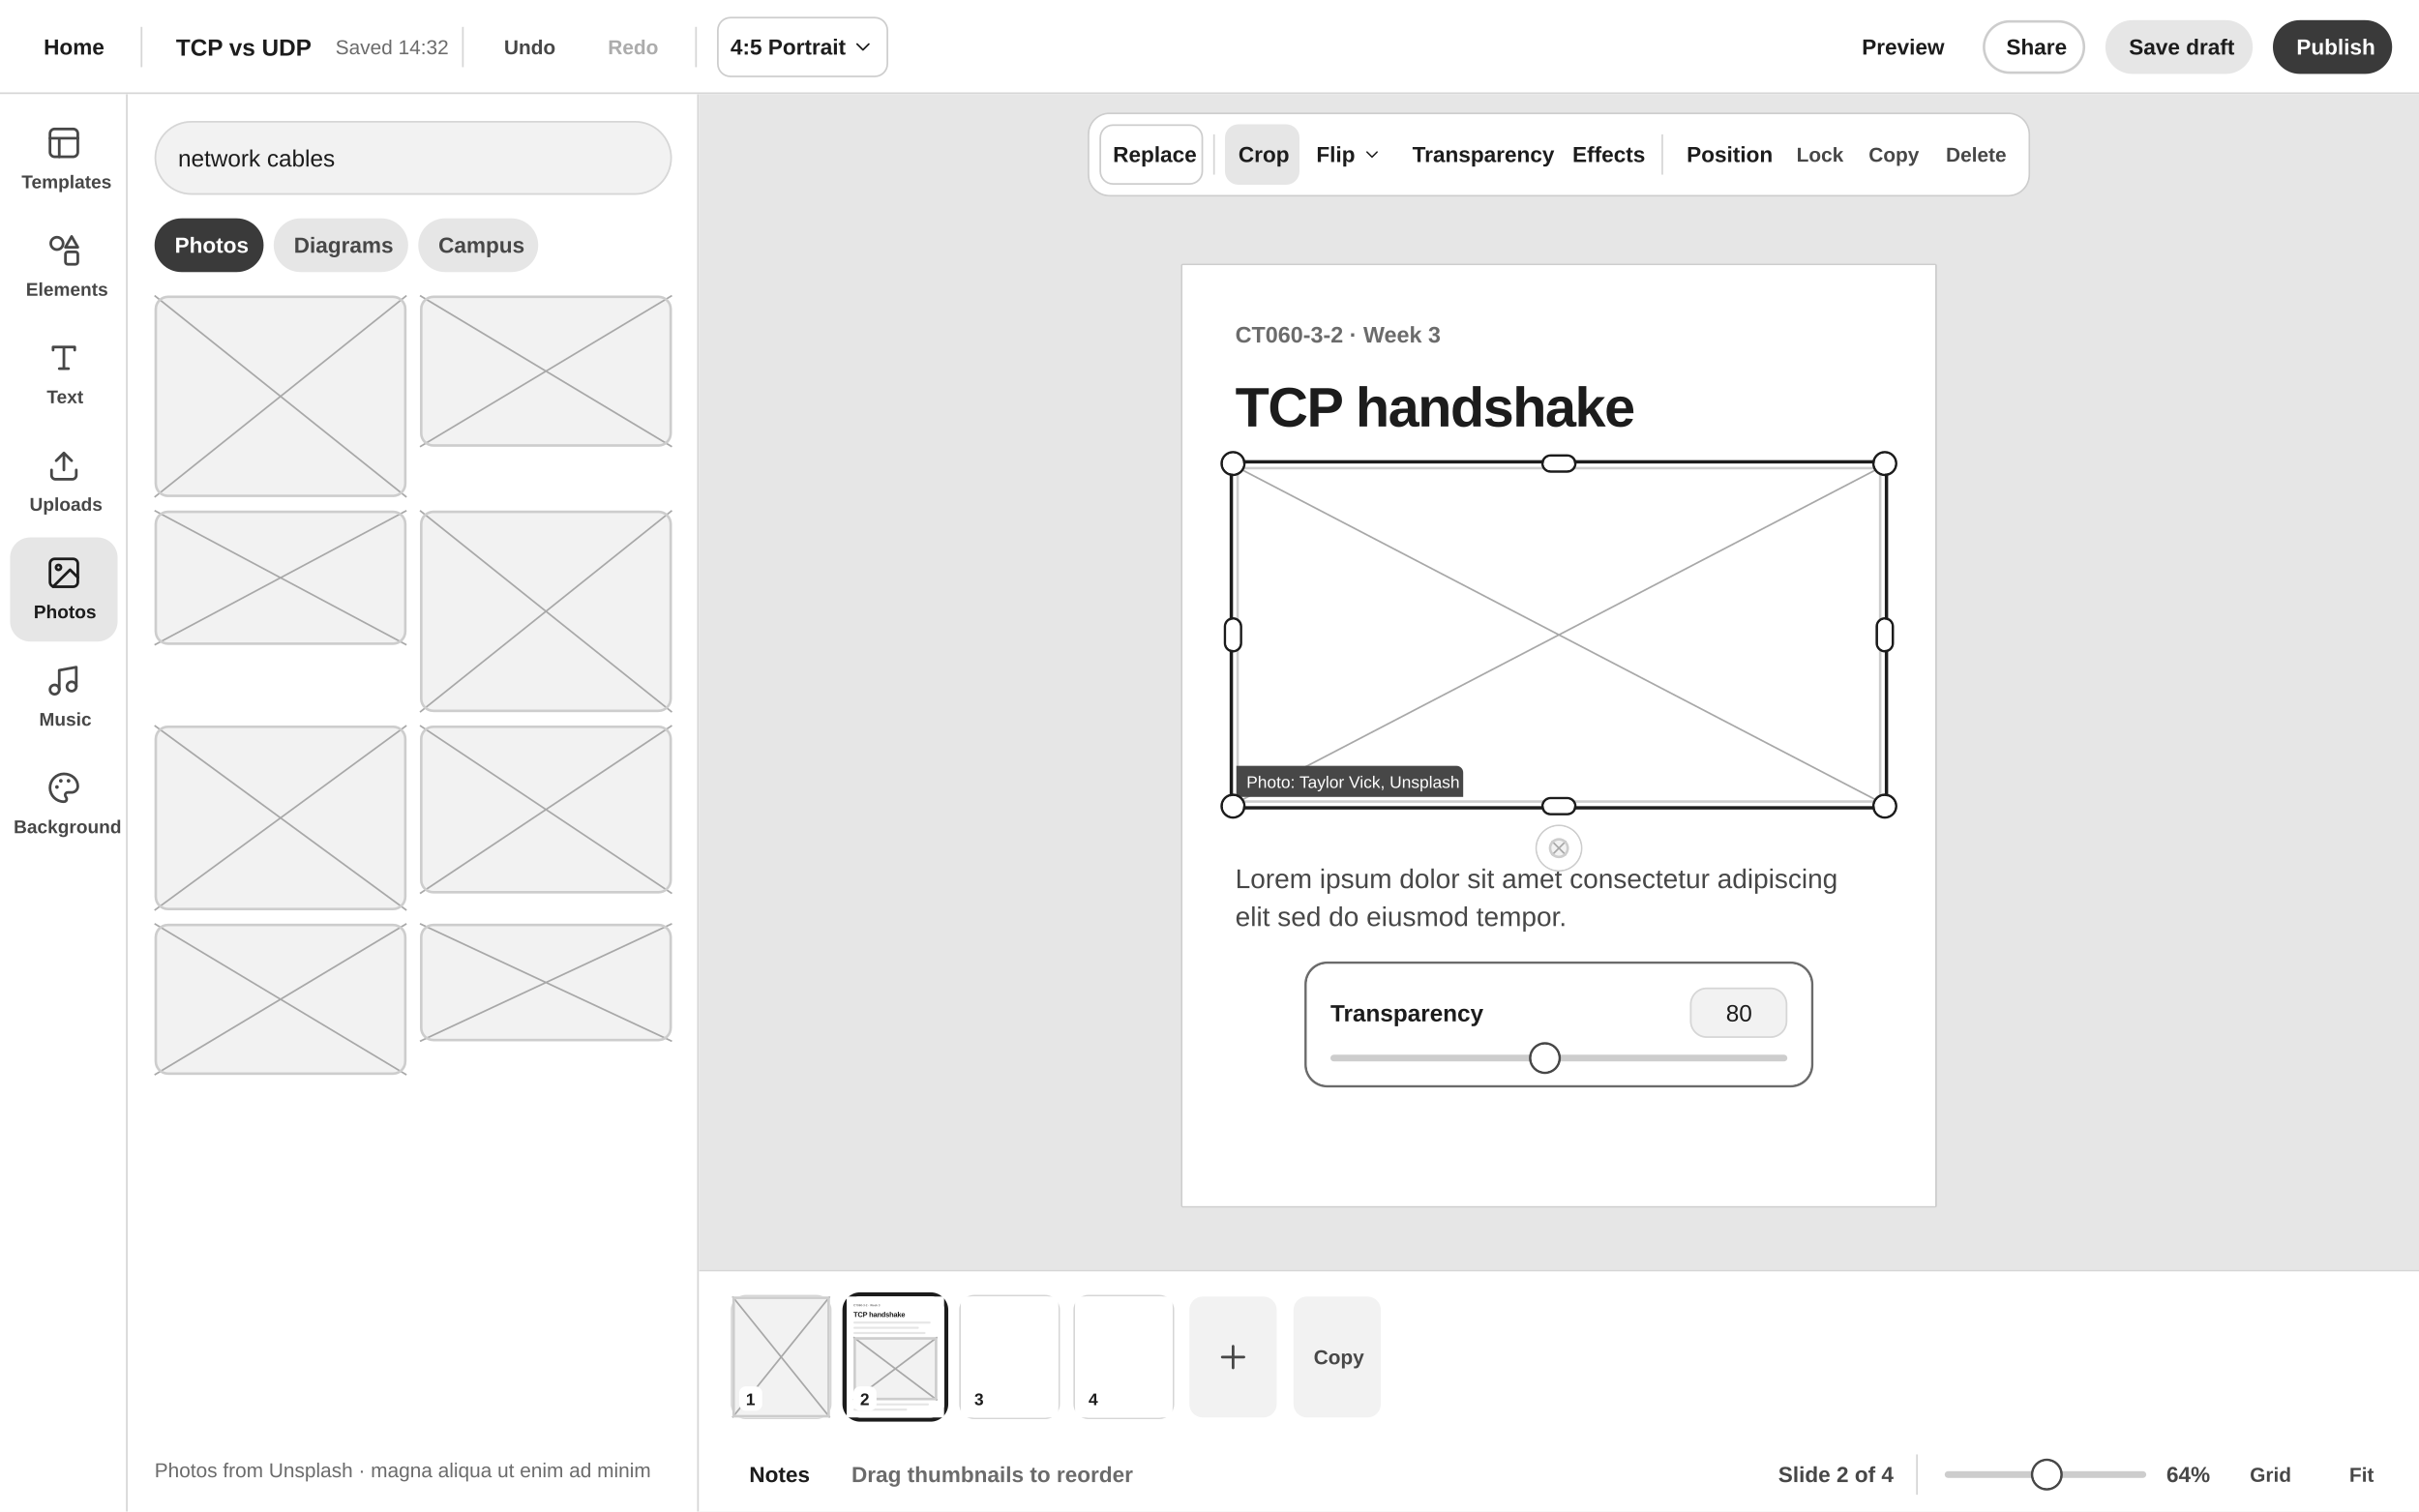
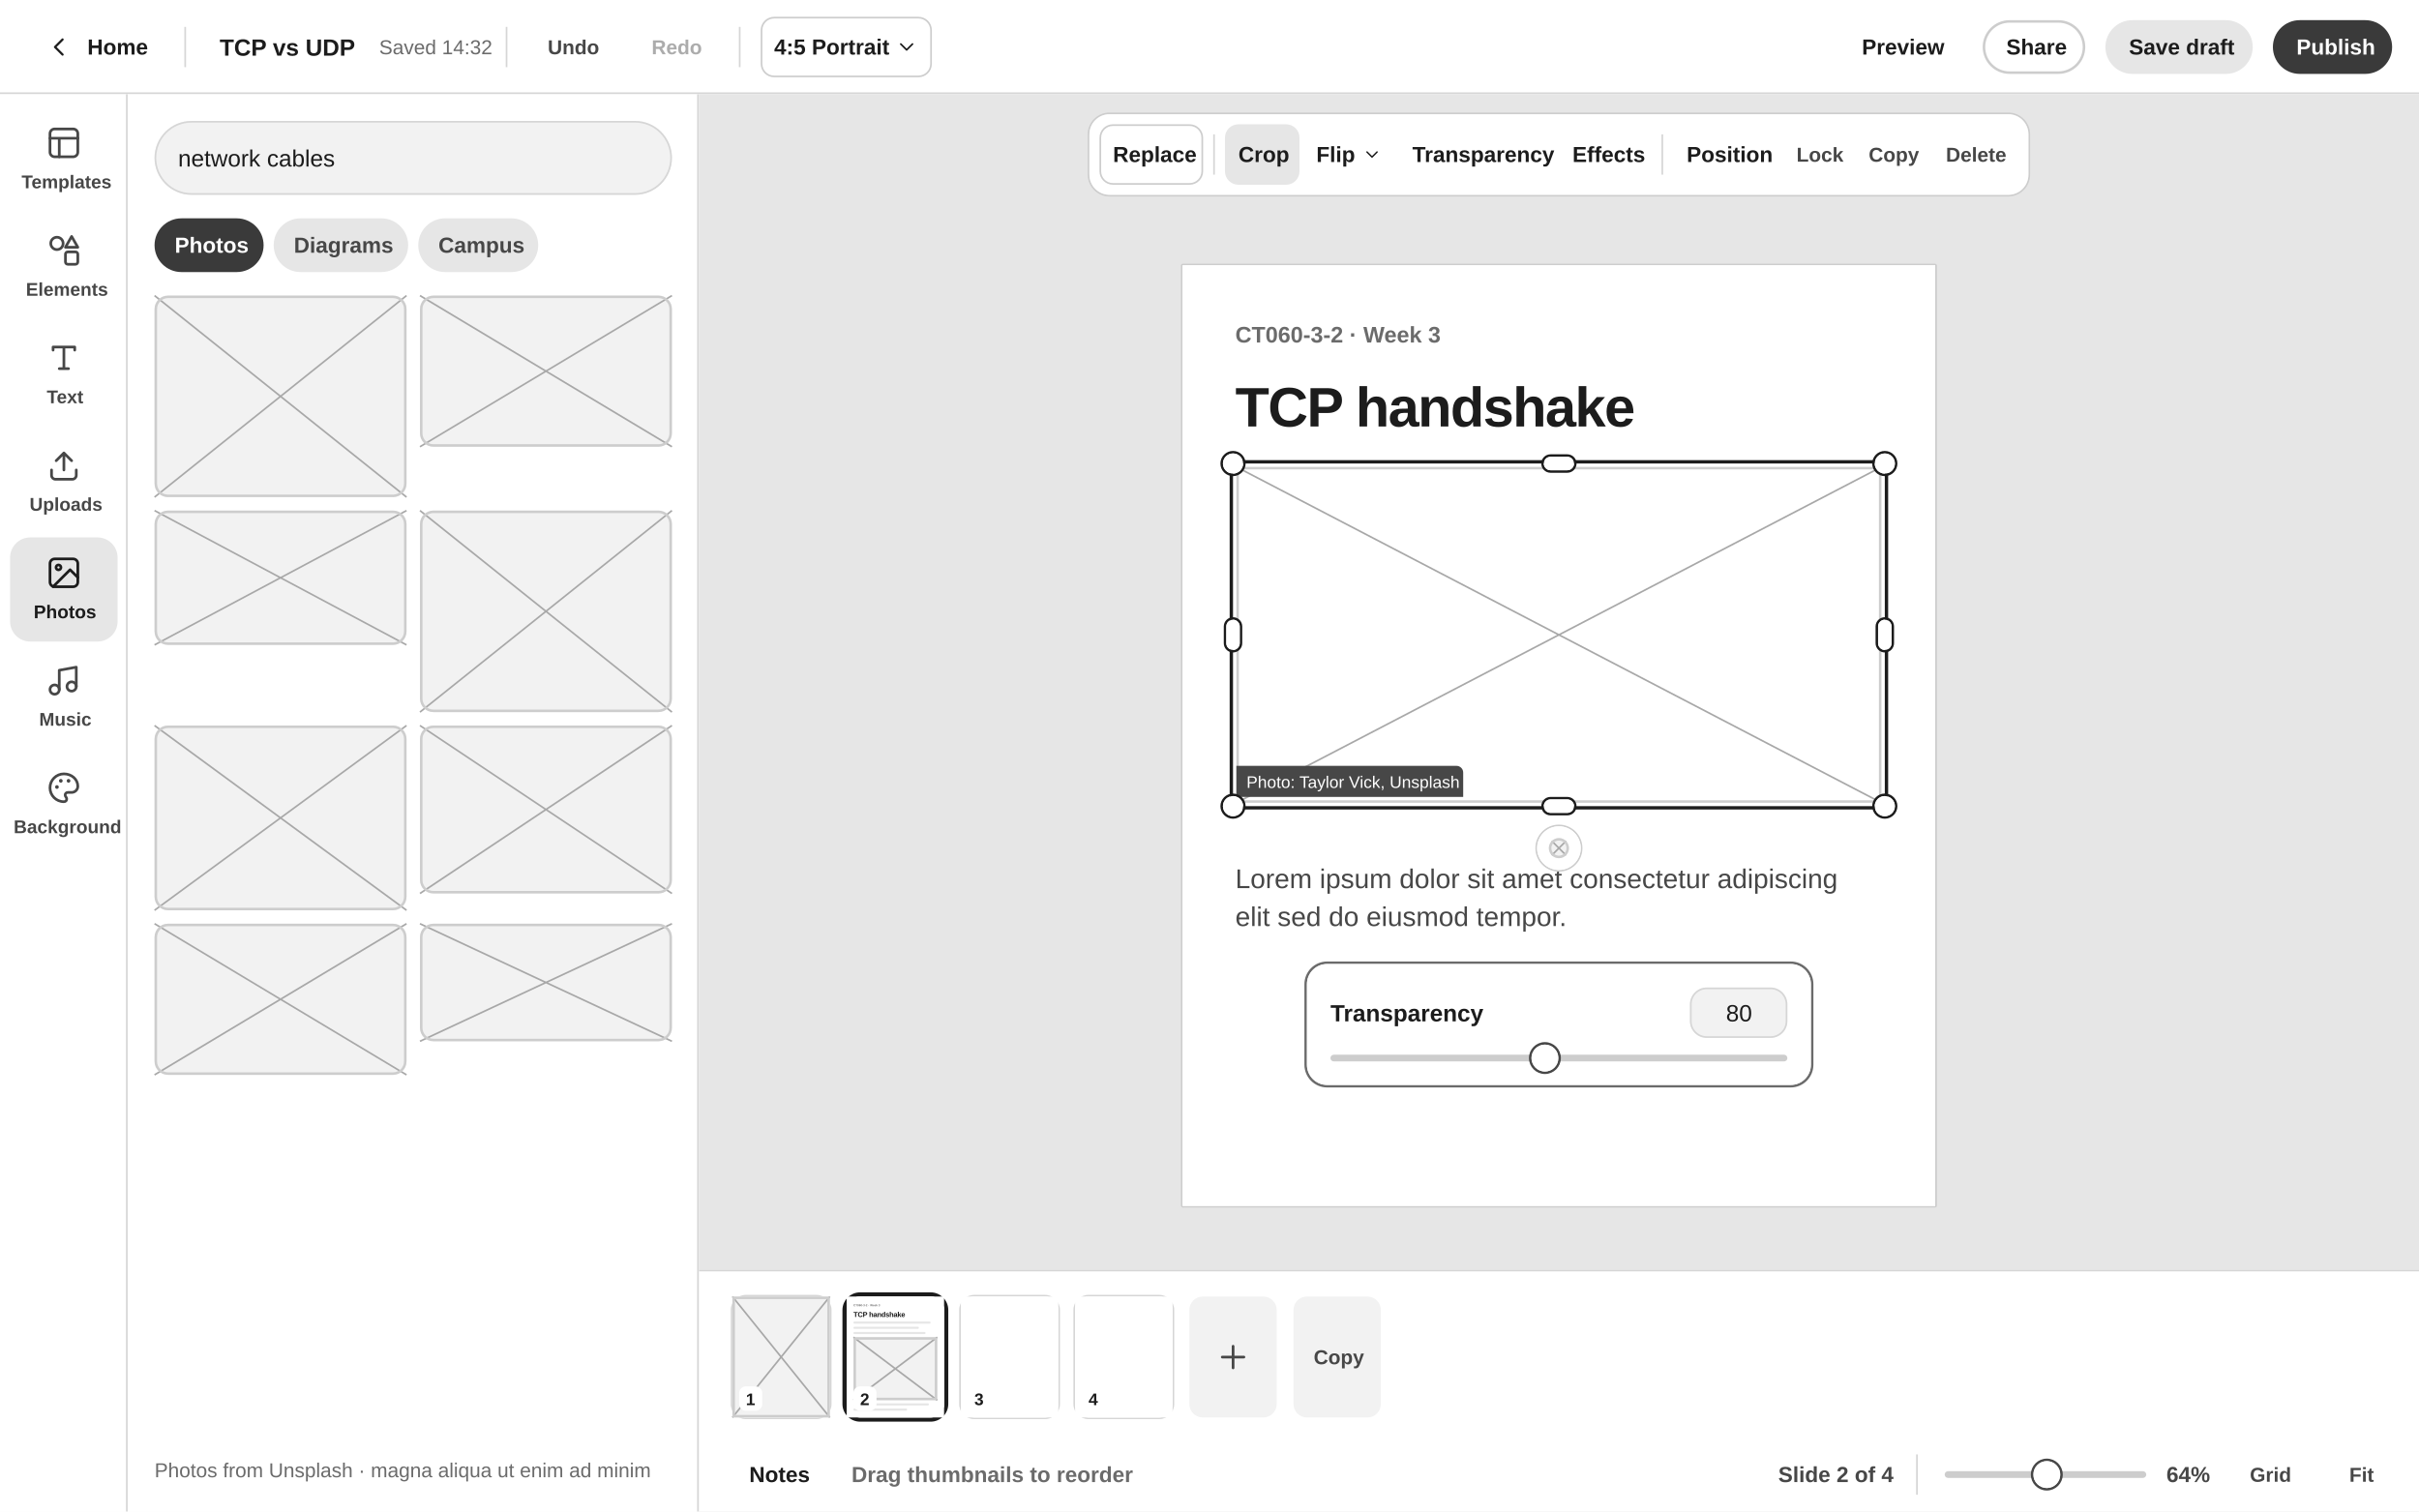
<svg xmlns="http://www.w3.org/2000/svg" width="1440" height="900" viewBox="0 0 1440 900" font-family="Segoe UI, Arial, sans-serif">
  <defs />
  <rect width="1440" height="900" fill="#ffffff" />
  <rect x="0" y="0" width="1440" height="900" fill="#ffffff" />
  <g id="ws-1">
    <rect x="416" y="56" width="1024" height="844" fill="#e6e6e6" />
    <g id="board-2">
      <rect x="703.5" y="157.5" width="449" height="561" rx="0.5" fill="none" stroke="#cdcdcd" stroke-width="1" />
      <rect x="704" y="158" width="448" height="560" fill="#ffffff" />
      <rect x="704" y="158" width="448" height="560" fill="#ffffff" />
      <text x="735.36" y="203.94" font-size="13.44" font-weight="600" fill="#6b6b6b">CT060-3-2 · Week 3</text>
      <text x="735.36" y="253.93" font-size="33.15" font-weight="700" letter-spacing="-0.83" fill="#1c1c1c">TCP handshake</text>
      <text x="735.36" y="528.82" font-size="16.13" fill="#474747">Lorem ipsum dolor sit amet consectetur adipiscing</text>
      <text x="735.36" y="551.38" font-size="16.13" fill="#474747">elit sed do eiusmod tempor.</text>
    </g>
    <rect x="736" y="278" width="384" height="200" fill="#ffffff" />
    <path d="M736 278L1120 478M1120 278L736 478" fill="none" stroke="#a8a8a8" stroke-width="1" />
    <rect x="736.75" y="278.75" width="382.5" height="198.5" fill="none" stroke="#cdcdcd" stroke-width="1.5" />
    <path d="M736 456H867.02A4 4 0 0 1 871.02 460V474.5H736V456Z" fill="#474747" />
    <text x="742" y="469.15" font-size="10" fill="#ffffff">Photo: Taylor Vick, Unsplash</text>
    <rect x="733" y="275" width="390" height="206" rx="3" fill="none" stroke="#1c1c1c" stroke-width="2" />
    <rect x="727.25" y="269.25" width="13.5" height="13.5" rx="6.75" fill="none" stroke="#1c1c1c" stroke-width="1.5" />
    <rect x="728" y="270" width="12" height="12" rx="6" fill="#ffffff" />
    <rect x="1115.25" y="269.25" width="13.5" height="13.5" rx="6.75" fill="none" stroke="#1c1c1c" stroke-width="1.5" />
    <rect x="1116" y="270" width="12" height="12" rx="6" fill="#ffffff" />
    <rect x="727.25" y="473.25" width="13.5" height="13.5" rx="6.75" fill="none" stroke="#1c1c1c" stroke-width="1.5" />
    <rect x="728" y="474" width="12" height="12" rx="6" fill="#ffffff" />
    <rect x="1115.25" y="473.25" width="13.5" height="13.5" rx="6.75" fill="none" stroke="#1c1c1c" stroke-width="1.5" />
    <rect x="1116" y="474" width="12" height="12" rx="6" fill="#ffffff" />
    <rect x="729.25" y="368.25" width="9.5" height="19.5" rx="4.75" fill="none" stroke="#1c1c1c" stroke-width="1.5" />
    <rect x="730" y="369" width="8" height="18" rx="4" fill="#ffffff" />
    <rect x="1117.25" y="368.25" width="9.5" height="19.5" rx="4.75" fill="none" stroke="#1c1c1c" stroke-width="1.5" />
    <rect x="1118" y="369" width="8" height="18" rx="4" fill="#ffffff" />
    <rect x="918.25" y="271.25" width="19.5" height="9.5" rx="4.75" fill="none" stroke="#1c1c1c" stroke-width="1.5" />
    <rect x="919" y="272" width="18" height="8" rx="4" fill="#ffffff" />
    <rect x="918.25" y="475.25" width="19.5" height="9.5" rx="4.75" fill="none" stroke="#1c1c1c" stroke-width="1.5" />
    <rect x="919" y="476" width="18" height="8" rx="4" fill="#ffffff" />
    <rect x="914.5" y="491.5" width="27" height="27" rx="13.5" fill="none" stroke="#cdcdcd" stroke-width="1" />
    <rect x="915" y="492" width="26" height="26" rx="13" fill="#ffffff" />
    <rect x="922" y="499" width="12" height="12" rx="6" fill="#f2f2f2" />
    <path d="M923.76 500.76L932.24 509.24M932.24 500.76L923.76 509.24" fill="none" stroke="#a8a8a8" stroke-width="1" />
    <rect x="922.75" y="499.75" width="10.5" height="10.5" rx="5.25" fill="none" stroke="#cdcdcd" stroke-width="1.5" />
    <rect x="648" y="67.5" width="560" height="49" rx="12.5" fill="none" stroke="#cdcdcd" stroke-width="1" />
    <rect x="648.5" y="68" width="559" height="48" rx="12" fill="#ffffff" />
    <rect x="655" y="74.5" width="60.7" height="35" rx="7.5" fill="none" stroke="#cdcdcd" stroke-width="1" />
    <text x="662.5" y="96.47" font-size="13" font-weight="600" fill="#1c1c1c">Replace</text>
    <rect x="722.2" y="80" width="1" height="24" fill="#d6d6d6" />
    <rect x="729.2" y="74" width="44.38" height="36" rx="8" fill="#e6e6e6" />
    <text x="737.2" y="96.47" font-size="13" font-weight="600" fill="#1c1c1c">Crop</text>
    <text x="783.58" y="96.47" font-size="13" font-weight="600" fill="#1c1c1c">Flip</text>
    <g transform="translate(810.75 86) scale(0.5)" fill="none" stroke="#1c1c1c" stroke-width="1.75" stroke-linecap="round" stroke-linejoin="round">
      <path d="m6 9 6 6 6-6" />
    </g>
    <text x="840.75" y="96.47" font-size="13" font-weight="600" fill="#1c1c1c">Transparency</text>
    <text x="936.03" y="96.47" font-size="13" font-weight="600" fill="#1c1c1c">Effects</text>
    <rect x="989.05" y="80" width="1" height="24" fill="#d6d6d6" />
    <text x="1004.05" y="96.47" font-size="13" font-weight="600" fill="#1c1c1c">Position</text>
    <text x="1069.42" y="96.28" font-size="12" font-weight="600" fill="#474747">Lock</text>
    <text x="1112.41" y="96.28" font-size="12" font-weight="600" fill="#474747">Copy</text>
    <text x="1158.36" y="96.28" font-size="12" font-weight="600" fill="#474747">Delete</text>
    <g id="pop-3">
      <rect x="777.25" y="573.25" width="301.5" height="73.5" rx="12.75" fill="none" stroke="#6b6b6b" stroke-width="1.5" />
      <rect x="778" y="574" width="300" height="72" rx="12" fill="#ffffff" />
      <text x="792" y="608.15" font-size="14" font-weight="600" fill="#1c1c1c">Transparency</text>
      <rect x="1006" y="588" width="58" height="30" rx="10" fill="#f2f2f2" />
      <rect x="1006.5" y="588.5" width="57" height="29" rx="9.5" fill="none" stroke="#d6d6d6" stroke-width="1" />
      <text x="1027.45" y="608.15" font-size="14" fill="#1c1c1c">80</text>
      <rect x="792" y="628" width="272" height="4" rx="2" fill="#cdcdcd" />
      <rect x="910.92" y="621.25" width="17.5" height="17.5" rx="8.75" fill="none" stroke="#474747" stroke-width="1.5" />
      <rect x="911.67" y="622" width="16" height="16" rx="8" fill="#ffffff" />
    </g>
  </g>
  <g id="ebot-4">
    <rect x="416" y="756" width="1024" height="144" fill="#ffffff" />
    <rect x="416" y="756" width="1024" height="1" fill="#d6d6d6" />
    <rect x="435.5" y="771.5" width="59" height="73" rx="8.5" fill="none" stroke="#d6d6d6" stroke-width="1" />
    <rect x="436" y="772" width="58" height="72" rx="8" fill="#ffffff" />
    <rect x="436" y="772" width="58" height="72" fill="#ffffff" />
    <rect x="436" y="772" width="58" height="72" fill="#f2f2f2" />
    <path d="M436 772L494 844M494 772L436 844" fill="none" stroke="#a8a8a8" stroke-width="1" />
    <rect x="436.75" y="772.75" width="56.5" height="70.5" fill="none" stroke="#cdcdcd" stroke-width="1.5" />
    <rect x="440" y="825.5" width="13.77" height="14.5" rx="4" fill="#ffffff" />
    <text x="444" y="836.65" font-size="10" font-weight="700" fill="#1c1c1c">1</text>
    <rect x="502.75" y="770.75" width="60.5" height="74.5" rx="9.25" fill="none" stroke="#1c1c1c" stroke-width="2.5" />
    <rect x="504" y="772" width="58" height="72" rx="8" fill="#ffffff" />
    <rect x="504" y="772" width="58" height="72" fill="#ffffff" />
    <text x="508.05" y="777.77" font-size="1.74" font-weight="600" fill="#6b6b6b">CT060-3-2 · Week 3</text>
    <text x="508.05" y="784.17" font-size="4.29" font-weight="700" letter-spacing="-0.11" fill="#1c1c1c">TCP handshake</text>
    <rect x="508.05" y="786.88" width="45.91" height="1.27" rx="0.58" fill="#e6e6e6" />
    <rect x="508.05" y="789.98" width="38.92" height="1.27" rx="0.58" fill="#e6e6e6" />
    <rect x="508.05" y="793.09" width="42.91" height="1.27" rx="0.58" fill="#e6e6e6" />
    <rect x="508.05" y="796.2" width="49.91" height="37.53" rx="1.16" fill="#f2f2f2" />
    <path d="M508.05 796.2L557.95 833.73M557.95 796.2L508.05 833.73" fill="none" stroke="#a8a8a8" stroke-width="1" />
    <rect x="508.8" y="796.95" width="48.41" height="36.03" rx="0.41" fill="none" stroke="#cdcdcd" stroke-width="1.5" />
    <rect x="508.05" y="835.58" width="44.91" height="1.27" rx="0.58" fill="#e6e6e6" />
    <rect x="508.05" y="838.69" width="31.94" height="1.27" rx="0.58" fill="#e6e6e6" />
    <rect x="508" y="825.5" width="13.77" height="14.5" rx="4" fill="#ffffff" />
    <text x="512" y="836.65" font-size="10" font-weight="700" fill="#1c1c1c">2</text>
    <rect x="571.5" y="771.5" width="59" height="73" rx="8.5" fill="none" stroke="#d6d6d6" stroke-width="1" />
    <rect x="572" y="772" width="58" height="72" rx="8" fill="#ffffff" />
    <rect x="572" y="772" width="58" height="72" fill="#ffffff" />
    <rect x="576" y="825.5" width="13.77" height="14.5" rx="4" fill="#ffffff" />
    <text x="580" y="836.65" font-size="10" font-weight="700" fill="#1c1c1c">3</text>
    <rect x="639.5" y="771.5" width="59" height="73" rx="8.5" fill="none" stroke="#d6d6d6" stroke-width="1" />
    <rect x="640" y="772" width="58" height="72" rx="8" fill="#ffffff" />
    <rect x="640" y="772" width="58" height="72" fill="#ffffff" />
    <rect x="644" y="825.5" width="13.77" height="14.5" rx="4" fill="#ffffff" />
    <text x="648" y="836.65" font-size="10" font-weight="700" fill="#1c1c1c">4</text>
    <rect x="708" y="772" width="52" height="72" rx="8" fill="#f2f2f2" />
    <g transform="translate(723 797) scale(0.92)" fill="none" stroke="#474747" stroke-width="1.75" stroke-linecap="round" stroke-linejoin="round">
      <path d="M12 5v14M5 12h14" />
    </g>
    <rect x="770" y="772" width="52" height="72" rx="8" fill="#f2f2f2" />
    <text x="782.02" y="812.28" font-size="12" font-weight="600" fill="#474747">Copy</text>
    <text x="446" y="882.47" font-size="13" font-weight="600" fill="#1c1c1c">Notes</text>
    <text x="506.88" y="882.47" font-size="13" font-weight="600" fill="#6b6b6b">Drag thumbnails to reorder</text>
    <text x="1058.56" y="882.47" font-size="13" font-weight="600" fill="#474747">Slide 2 of 4</text>
    <rect x="1140.64" y="866" width="1" height="24" fill="#d6d6d6" />
    <rect x="1157.64" y="876" width="120" height="4" rx="2" fill="#cdcdcd" />
    <rect x="1209.69" y="869.25" width="17.5" height="17.5" rx="8.75" fill="none" stroke="#474747" stroke-width="1.5" />
    <rect x="1210.44" y="870" width="16" height="16" rx="8" fill="#ffffff" />
    <text x="1289.64" y="882.47" font-size="13" font-weight="600" fill="#474747">64%</text>
    <text x="1339.31" y="882.28" font-size="12" font-weight="600" fill="#474747">Grid</text>
    <text x="1398.5" y="882.28" font-size="12" font-weight="600" fill="#474747">Fit</text>
  </g>
  <g id="epan-5">
    <rect x="76" y="56" width="340" height="844" fill="#ffffff" />
    <rect x="415" y="56" width="1" height="844" fill="#d6d6d6" />
    <rect x="92" y="72" width="308" height="44" rx="22" fill="#f2f2f2" />
    <rect x="92.5" y="72.5" width="307" height="43" rx="21.5" fill="none" stroke="#d6d6d6" stroke-width="1" />
    <text x="106" y="99.15" font-size="14" fill="#1c1c1c">network cables</text>
    <rect x="92" y="130" width="64.92" height="32" rx="16" fill="#3a3a3a" />
    <text x="104" y="150.47" font-size="13" font-weight="600" fill="#ffffff">Photos</text>
    <rect x="162.92" y="130" width="80.06" height="32" rx="16" fill="#e6e6e6" />
    <text x="174.92" y="150.47" font-size="13" font-weight="600" fill="#474747">Diagrams</text>
    <rect x="248.98" y="130" width="71.41" height="32" rx="16" fill="#e6e6e6" />
    <text x="260.98" y="150.47" font-size="13" font-weight="600" fill="#474747">Campus</text>
    <rect x="92" y="176" width="150" height="120" rx="8" fill="#f2f2f2" />
    <path d="M92 176L242 296M242 176L92 296" fill="none" stroke="#a8a8a8" stroke-width="1" />
    <rect x="92.75" y="176.75" width="148.5" height="118.5" rx="7.25" fill="none" stroke="#cdcdcd" stroke-width="1.5" />
    <rect x="250" y="176" width="150" height="90" rx="8" fill="#f2f2f2" />
    <path d="M250 176L400 266M400 176L250 266" fill="none" stroke="#a8a8a8" stroke-width="1" />
    <rect x="250.75" y="176.75" width="148.5" height="88.5" rx="7.25" fill="none" stroke="#cdcdcd" stroke-width="1.5" />
    <rect x="92" y="304" width="150" height="80" rx="8" fill="#f2f2f2" />
    <path d="M92 304L242 384M242 304L92 384" fill="none" stroke="#a8a8a8" stroke-width="1" />
    <rect x="92.75" y="304.75" width="148.5" height="78.5" rx="7.25" fill="none" stroke="#cdcdcd" stroke-width="1.5" />
    <rect x="250" y="304" width="150" height="120" rx="8" fill="#f2f2f2" />
    <path d="M250 304L400 424M400 304L250 424" fill="none" stroke="#a8a8a8" stroke-width="1" />
    <rect x="250.75" y="304.75" width="148.5" height="118.5" rx="7.25" fill="none" stroke="#cdcdcd" stroke-width="1.5" />
    <rect x="92" y="432" width="150" height="110" rx="8" fill="#f2f2f2" />
    <path d="M92 432L242 542M242 432L92 542" fill="none" stroke="#a8a8a8" stroke-width="1" />
    <rect x="92.75" y="432.75" width="148.5" height="108.5" rx="7.25" fill="none" stroke="#cdcdcd" stroke-width="1.5" />
    <rect x="250" y="432" width="150" height="100" rx="8" fill="#f2f2f2" />
    <path d="M250 432L400 532M400 432L250 532" fill="none" stroke="#a8a8a8" stroke-width="1" />
    <rect x="250.75" y="432.75" width="148.5" height="98.5" rx="7.25" fill="none" stroke="#cdcdcd" stroke-width="1.5" />
    <rect x="92" y="550" width="150" height="90" rx="8" fill="#f2f2f2" />
    <path d="M92 550L242 640M242 550L92 640" fill="none" stroke="#a8a8a8" stroke-width="1" />
    <rect x="92.75" y="550.75" width="148.5" height="88.5" rx="7.25" fill="none" stroke="#cdcdcd" stroke-width="1.5" />
    <rect x="250" y="550" width="150" height="70" rx="8" fill="#f2f2f2" />
    <path d="M250 550L400 620M400 550L250 620" fill="none" stroke="#a8a8a8" stroke-width="1" />
    <rect x="250.75" y="550.75" width="148.5" height="68.5" rx="7.25" fill="none" stroke="#cdcdcd" stroke-width="1.5" />
    <text x="92" y="879.59" font-size="12" fill="#6b6b6b">Photos from Unsplash · magna aliqua ut enim ad minim</text>
  </g>
  <g id="erail-6">
    <rect x="0" y="56" width="76" height="844" fill="#ffffff" />
    <rect x="75" y="56" width="1" height="844" fill="#d6d6d6" />
    <g transform="translate(27 74.03) scale(0.92)" fill="none" stroke="#474747" stroke-width="1.75" stroke-linecap="round" stroke-linejoin="round">
      <rect x="3" y="3" width="18" height="18" rx="3" />
      <path d="M3 9h18M9 9v12" />
    </g>
    <text x="12.83" y="112.1" font-size="11" font-weight="600" fill="#474747">Templates</text>
    <g transform="translate(27 138.03) scale(0.92)" fill="none" stroke="#474747" stroke-width="1.75" stroke-linecap="round" stroke-linejoin="round">
      <circle cx="7.5" cy="7.5" r="4" />
      <rect x="13" y="13" width="8" height="8" rx="1.5" />
      <path d="M17 3l4 7h-8z" />
    </g>
    <text x="15.42" y="176.1" font-size="11" font-weight="600" fill="#474747">Elements</text>
    <g transform="translate(27 202.03) scale(0.92)" fill="none" stroke="#474747" stroke-width="1.75" stroke-linecap="round" stroke-linejoin="round">
      <path d="M5 7V5h14v2M12 5v14M9 19h6" />
    </g>
    <text x="27.83" y="240.1" font-size="11" font-weight="600" fill="#474747">Text</text>
    <g transform="translate(27 266.03) scale(0.92)" fill="none" stroke="#474747" stroke-width="1.75" stroke-linecap="round" stroke-linejoin="round">
      <path d="M12 15V4M7 9l5-5 5 5" />
      <path d="M4 15v3.5A2.5 2.5 0 0 0 6.5 21h11a2.5 2.5 0 0 0 2.5-2.5V15" />
    </g>
    <text x="17.59" y="304.1" font-size="11" font-weight="600" fill="#474747">Uploads</text>
    <rect x="6" y="320" width="64" height="62" rx="12" fill="#e6e6e6" />
    <g transform="translate(27 330.03) scale(0.92)" fill="none" stroke="#1c1c1c" stroke-width="1.75" stroke-linecap="round" stroke-linejoin="round">
      <rect x="3" y="3" width="18" height="18" rx="3" />
      <circle cx="8.5" cy="8.5" r="1.6" />
      <path d="m21 15-5-5L5 21" />
    </g>
    <text x="20.05" y="368.1" font-size="11" font-weight="700" fill="#1c1c1c">Photos</text>
    <g transform="translate(27 394.03) scale(0.92)" fill="none" stroke="#474747" stroke-width="1.75" stroke-linecap="round" stroke-linejoin="round">
      <path d="M9 18V5.5l11-2V16" />
      <circle cx="6" cy="18" r="3" />
      <circle cx="17" cy="16" r="3" />
    </g>
    <text x="23.31" y="432.1" font-size="11" font-weight="600" fill="#474747">Music</text>
    <g transform="translate(27 458.03) scale(0.92)" fill="none" stroke="#474747" stroke-width="1.75" stroke-linecap="round" stroke-linejoin="round">
      <path d="M12 3a9 9 0 1 0 0 18c1.2 0 1.8-.8 1.8-1.7 0-1.3-1-1.5-1-2.6 0-.9.7-1.7 1.7-1.7H17a4 4 0 0 0 4-4C21 6.5 17 3 12 3z" />
      <circle cx="7.5" cy="11.5" r="1.2" fill="#474747" stroke="none" />
      <circle cx="10" cy="7.5" r="1.2" fill="#474747" stroke="none" />
      <circle cx="15" cy="7.5" r="1.2" fill="#474747" stroke="none" />
    </g>
    <text x="8.11" y="496.1" font-size="11" font-weight="600" fill="#474747">Background</text>
  </g>
  <g id="ebar-7">
    <rect x="0" y="0" width="1440" height="56" fill="#ffffff" />
    <rect x="0" y="55" width="1440" height="1" fill="#d6d6d6" />
-     <text x="26" y="32.47" font-size="13" font-weight="600" fill="#1c1c1c">Home</text>
-     <rect x="83.75" y="16" width="1" height="24" fill="#d6d6d6" />
-     <text x="104.75" y="33.15" font-size="14" font-weight="600" fill="#1c1c1c">TCP vs UDP</text>
-     <text x="199.7" y="32.28" font-size="12" fill="#6b6b6b">Saved 14:32</text>
-     <rect x="275.05" y="16" width="1" height="24" fill="#d6d6d6" />
-     <text x="300.05" y="32.28" font-size="12" font-weight="600" fill="#474747">Undo</text>
-     <text x="361.89" y="32.28" font-size="12" font-weight="600" fill="#474747" fill-opacity="0.45">Redo</text>
-     <rect x="413.83" y="16" width="1" height="24" fill="#d6d6d6" />
-     <rect x="427.33" y="10.5" width="100.92" height="35" rx="7.5" fill="none" stroke="#cdcdcd" stroke-width="1" />
-     <text x="434.83" y="32.47" font-size="13" font-weight="600" fill="#1c1c1c">4:5 Portrait</text>
-     <g transform="translate(506.75 21) scale(0.58)" fill="none" stroke="#1c1c1c" stroke-width="1.75" stroke-linecap="round" stroke-linejoin="round">
+     <g transform="translate(26 19) scale(0.75)" fill="none" stroke="#1c1c1c" stroke-width="1.75" stroke-linecap="round" stroke-linejoin="round">
+       <path d="m15 6-6 6 6 6" />
+     </g>
+     <text x="52" y="32.47" font-size="13" font-weight="600" fill="#1c1c1c">Home</text>
+     <rect x="109.75" y="16" width="1" height="24" fill="#d6d6d6" />
+     <text x="130.75" y="33.15" font-size="14" font-weight="600" fill="#1c1c1c">TCP vs UDP</text>
+     <text x="225.7" y="32.28" font-size="12" fill="#6b6b6b">Saved 14:32</text>
+     <rect x="301.05" y="16" width="1" height="24" fill="#d6d6d6" />
+     <text x="326.05" y="32.28" font-size="12" font-weight="600" fill="#474747">Undo</text>
+     <text x="387.89" y="32.28" font-size="12" font-weight="600" fill="#474747" fill-opacity="0.45">Redo</text>
+     <rect x="439.83" y="16" width="1" height="24" fill="#d6d6d6" />
+     <rect x="453.33" y="10.5" width="100.92" height="35" rx="7.5" fill="none" stroke="#cdcdcd" stroke-width="1" />
+     <text x="460.83" y="32.47" font-size="13" font-weight="600" fill="#1c1c1c">4:5 Portrait</text>
+     <g transform="translate(532.75 21) scale(0.58)" fill="none" stroke="#1c1c1c" stroke-width="1.75" stroke-linecap="round" stroke-linejoin="round">
      <path d="m6 9 6 6 6-6" />
    </g>
    <text x="1108.34" y="32.47" font-size="13" font-weight="600" fill="#1c1c1c">Preview</text>
    <rect x="1180.28" y="12" width="61.05" height="32" rx="16" fill="#ffffff" />
    <rect x="1181.03" y="12.75" width="59.55" height="30.5" rx="15.25" fill="none" stroke="#cdcdcd" stroke-width="1.5" />
    <text x="1194.28" y="32.47" font-size="13" font-weight="600" fill="#1c1c1c">Share</text>
    <rect x="1253.33" y="12" width="87.69" height="32" rx="16" fill="#e6e6e6" />
    <text x="1267.33" y="32.47" font-size="13" font-weight="600" fill="#1c1c1c">Save draft</text>
    <rect x="1353.02" y="12" width="70.98" height="32" rx="16" fill="#3a3a3a" />
    <text x="1367.02" y="32.47" font-size="13" font-weight="600" fill="#ffffff">Publish</text>
  </g>
</svg>
